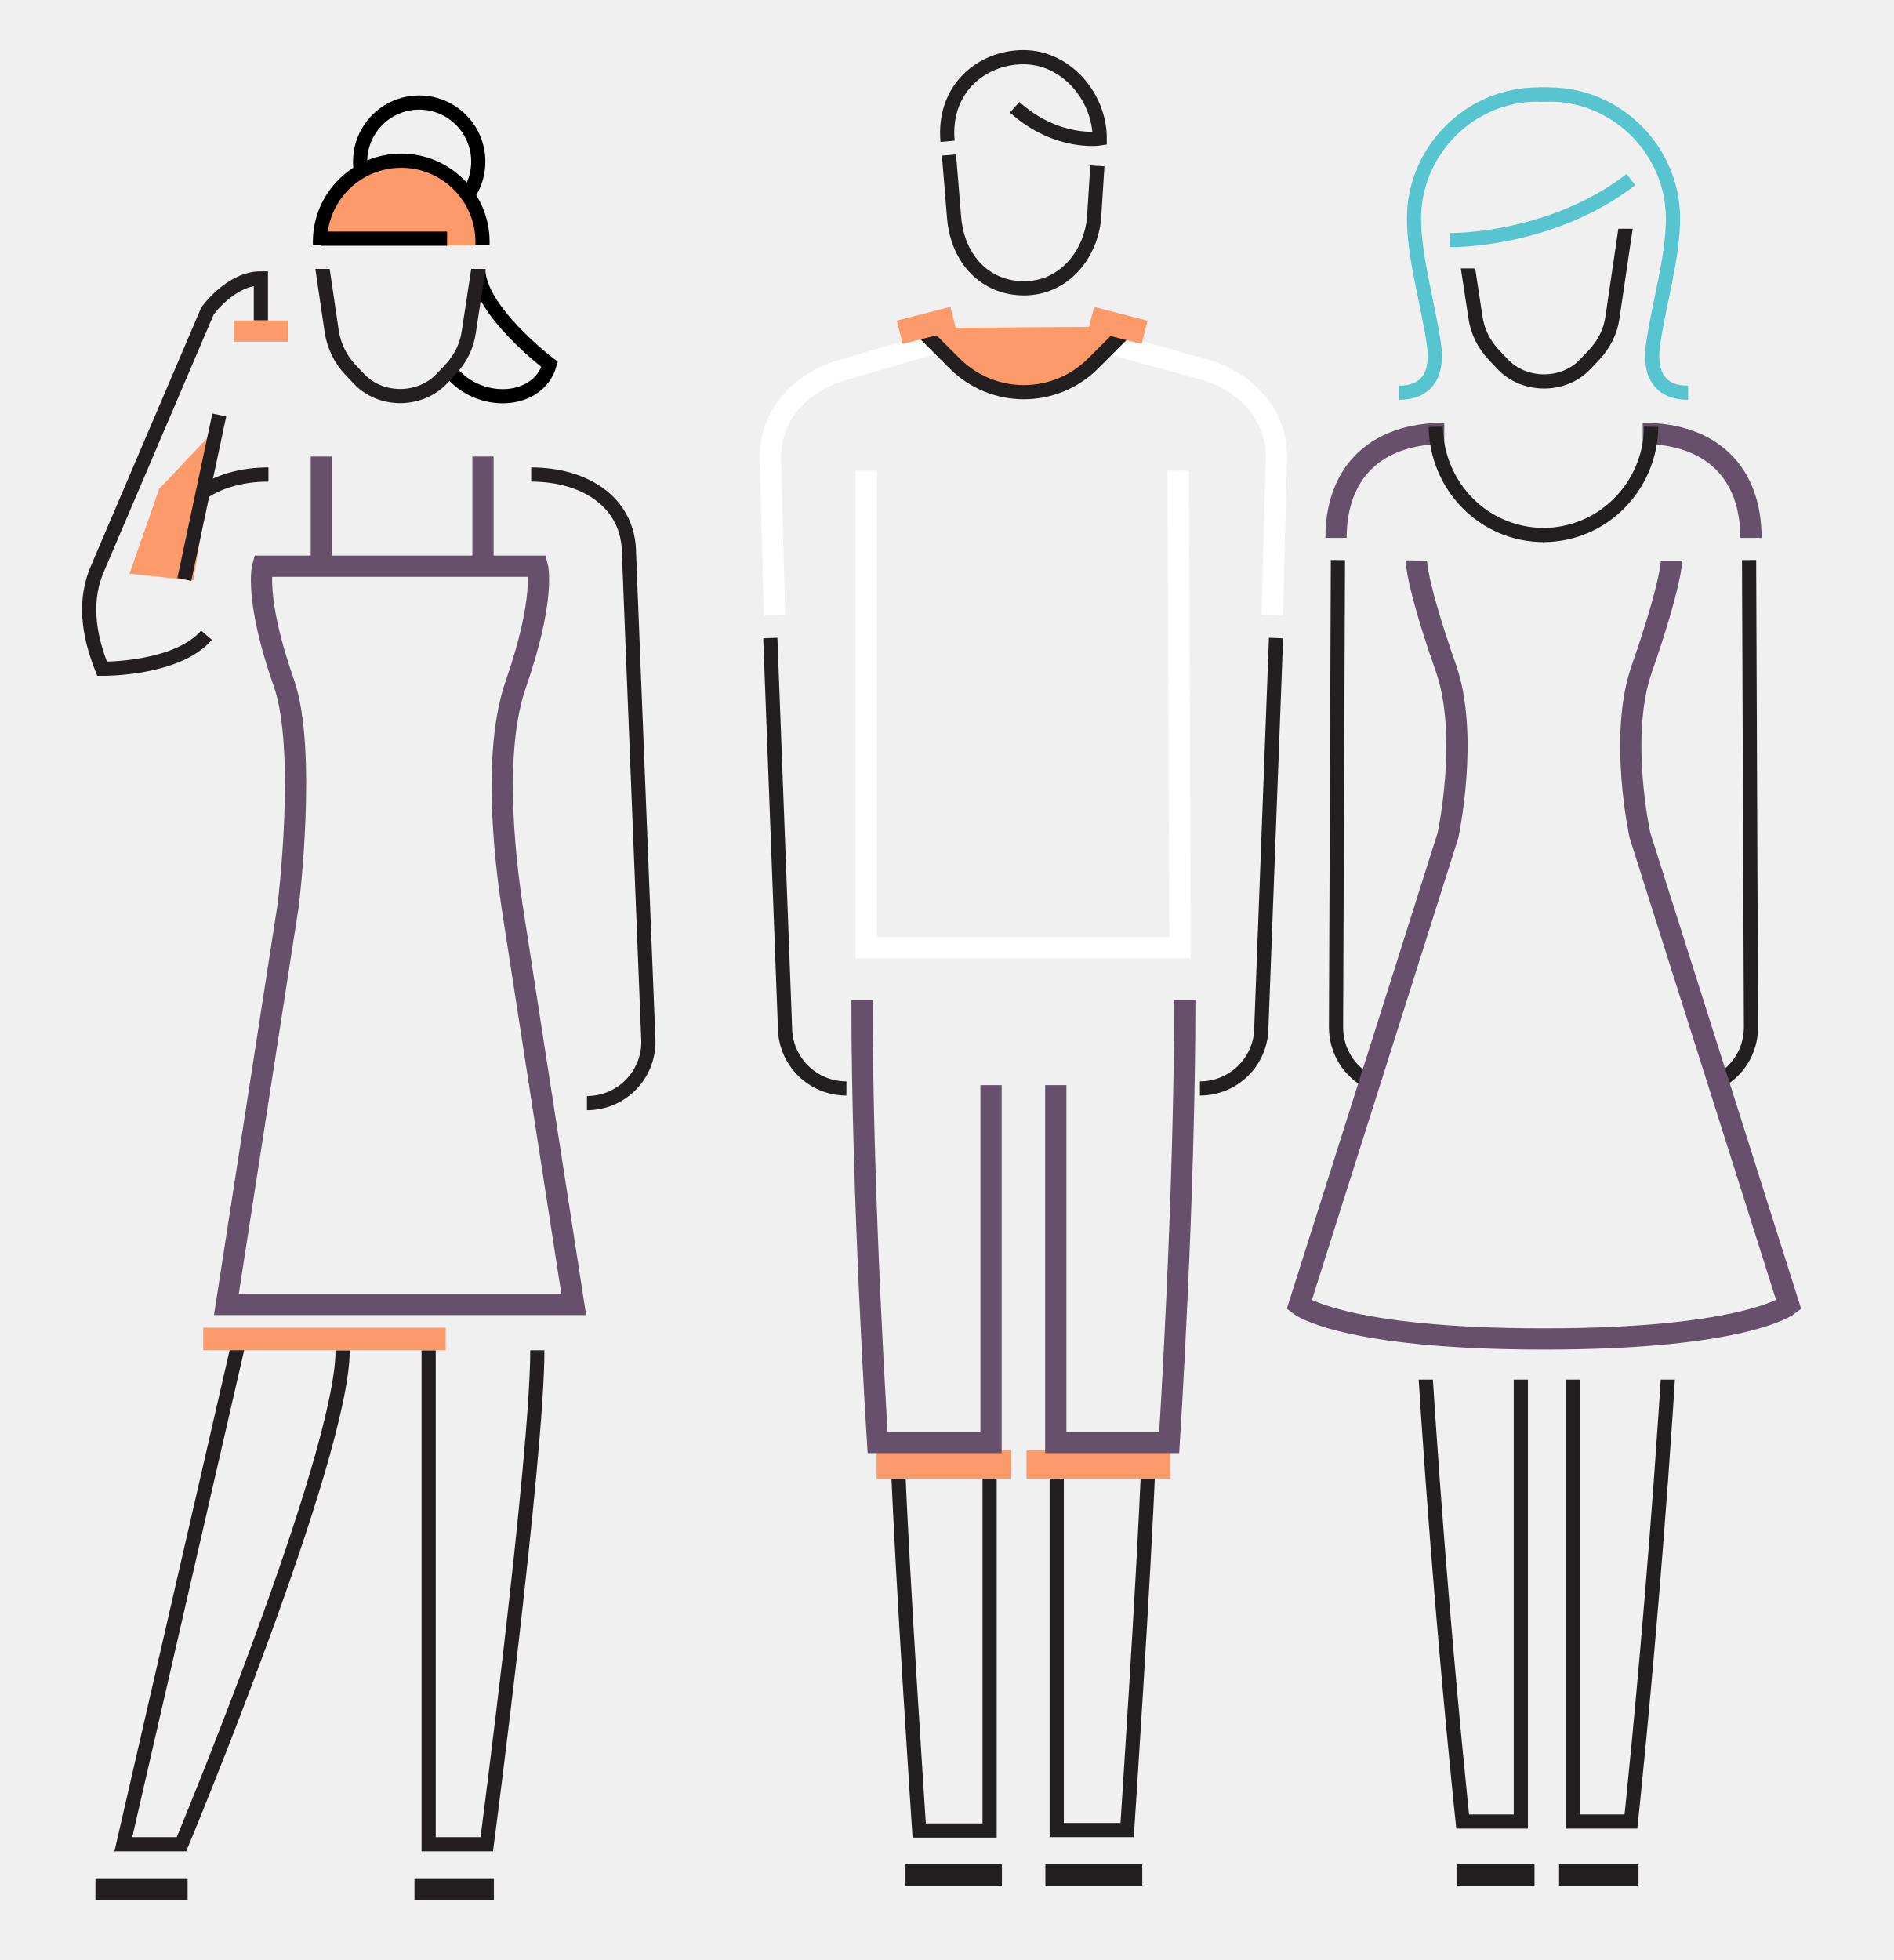
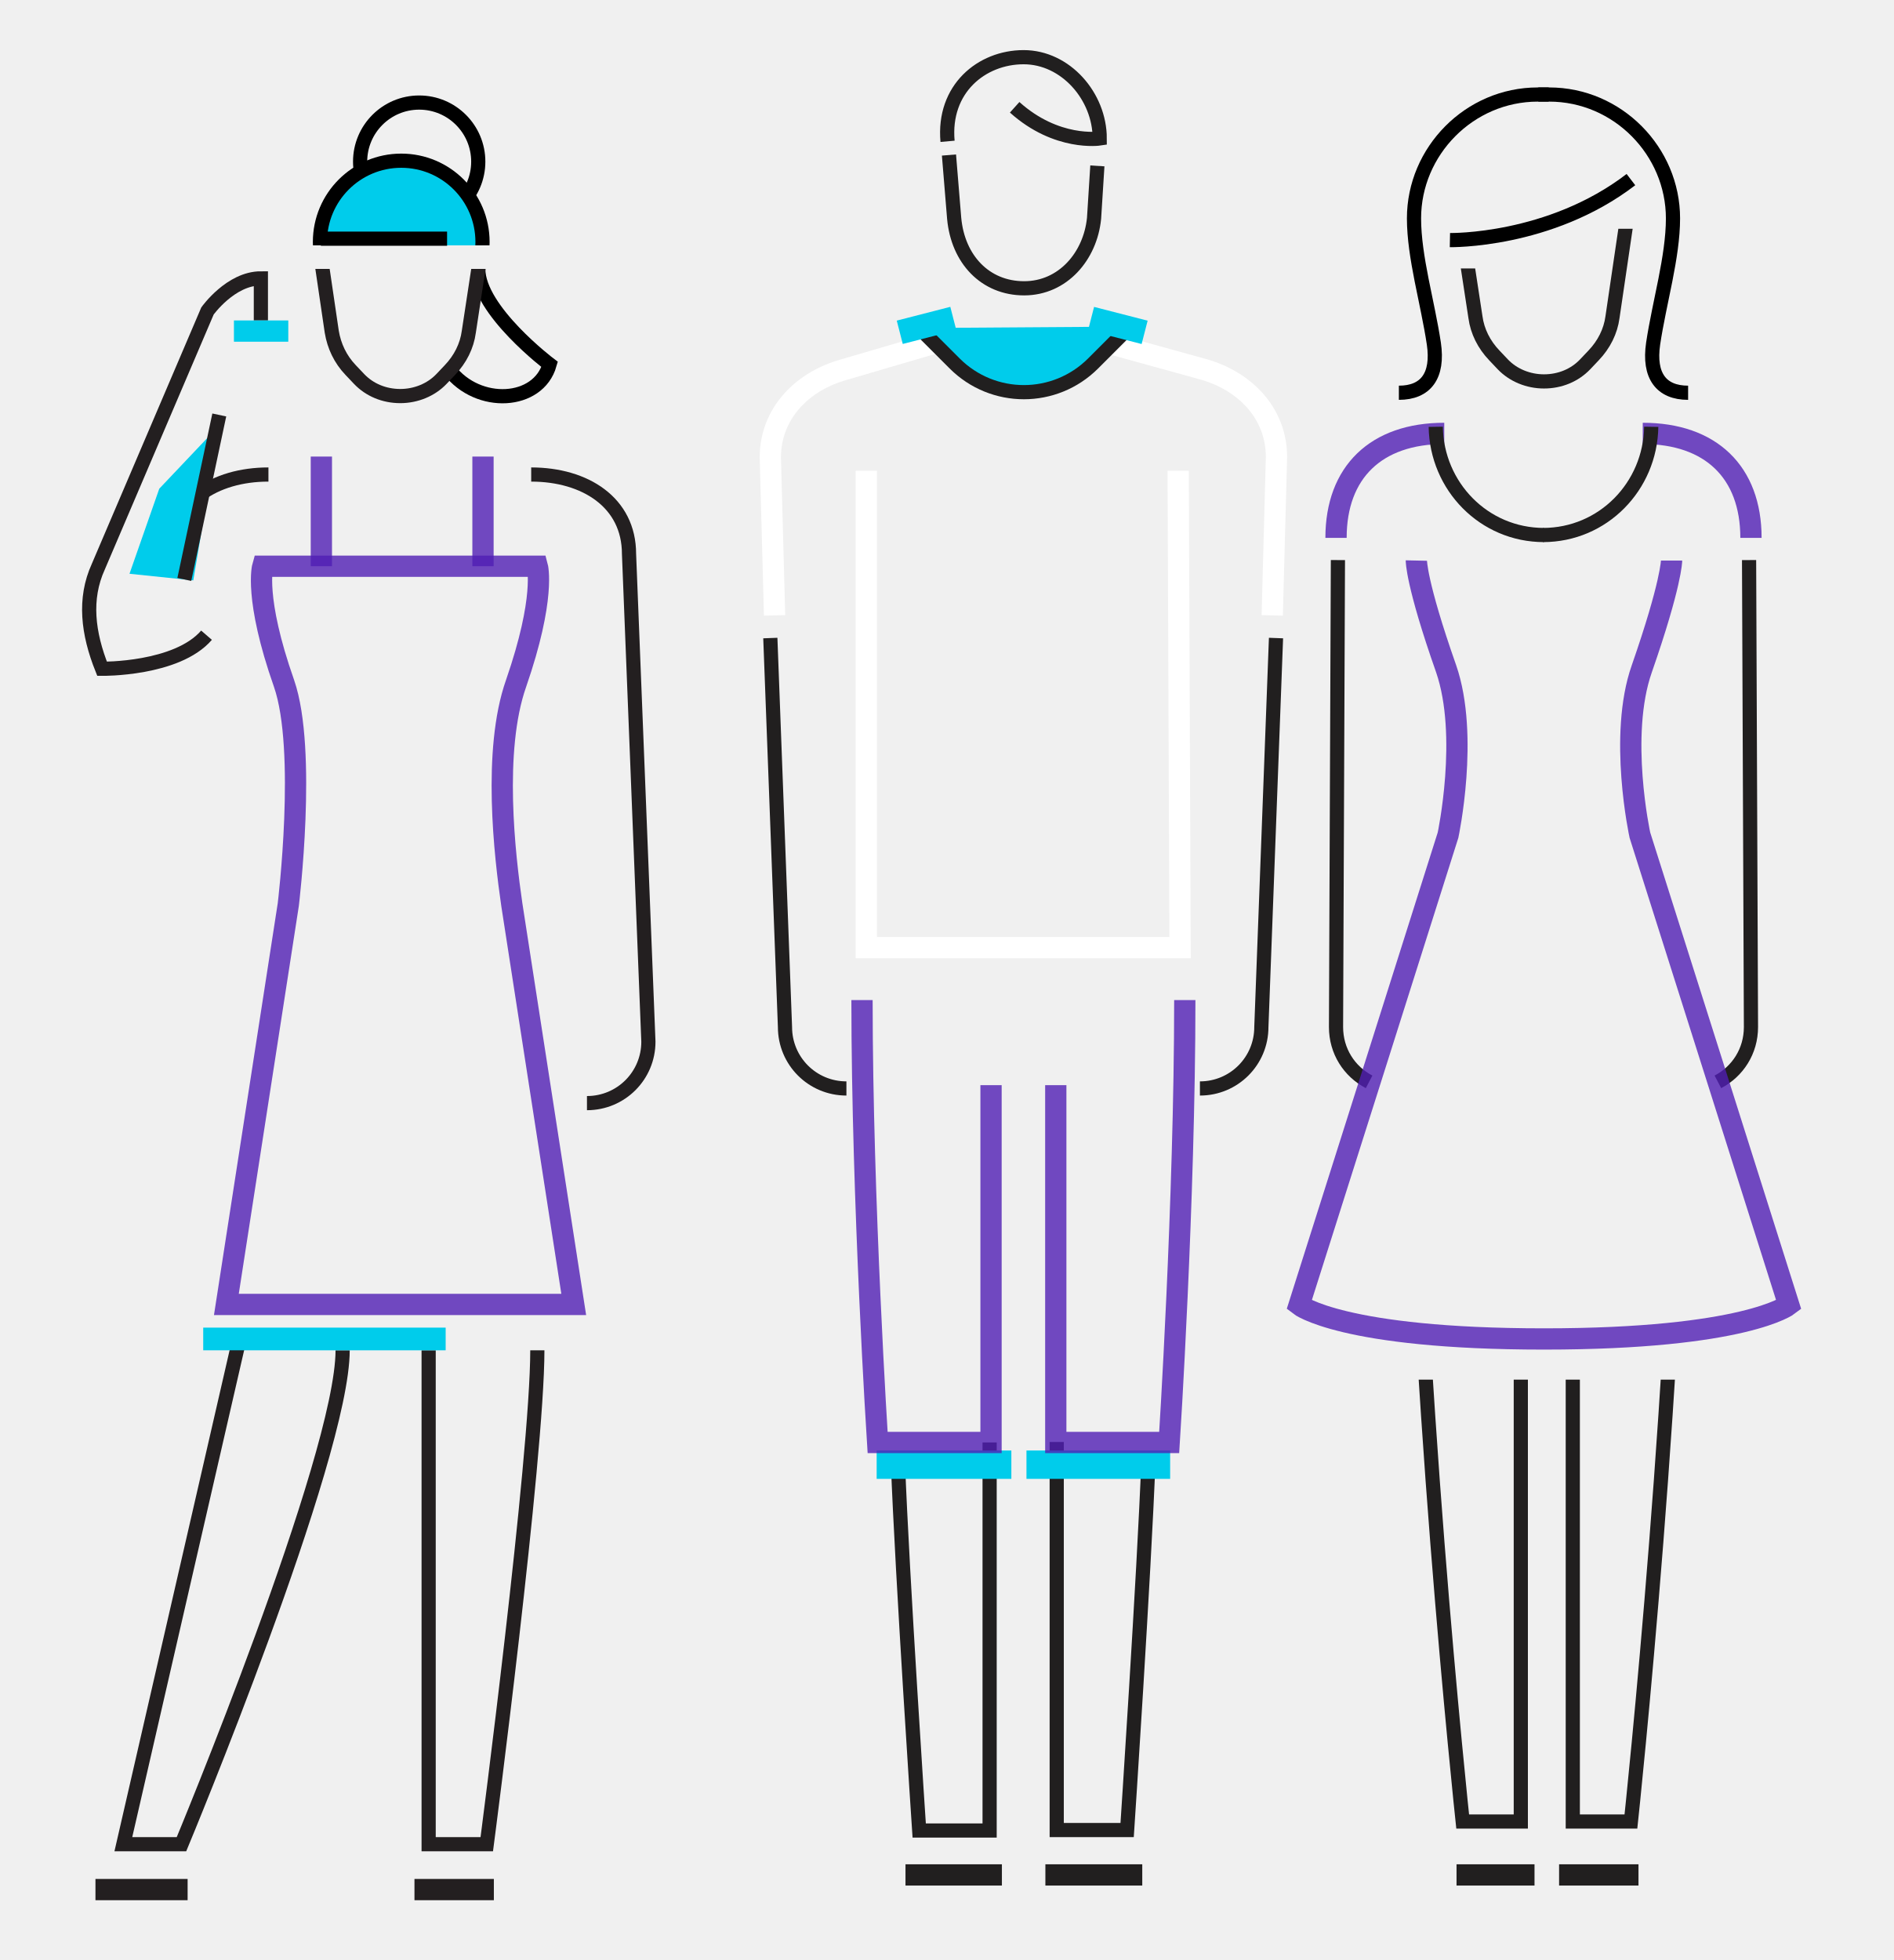
<svg xmlns="http://www.w3.org/2000/svg" xmlns:xlink="http://www.w3.org/1999/xlink" version="1.1" id="Layer_1" x="0px" y="0px" viewBox="0 0 400.7 414.7" style="enable-background:new 0 0 400.7 414.7;" xml:space="preserve">
  <style type="text/css">
	.st0{fill:none;stroke:#211F1F;stroke-width:3;stroke-miterlimit:10;}
- 	.st1{fill:none;stroke:#67506C;stroke-width:4.5;stroke-miterlimit:10;}
- 	.st2{fill:none;stroke:#56C5D0;stroke-width:3;stroke-miterlimit:10;}
+ 	.st1{fill:none;stroke:#501eb4;stroke-width:4.5;stroke-miterlimit:10;opacity:0.8;}
+ 	.st2{fill:none;stroke:#000000;stroke-width:3;stroke-miterlimit:10;}
	.st3{clip-path:url(#XMLID_2_);fill:none;stroke:#211F1F;stroke-width:3;stroke-miterlimit:10;}
	.st4{clip-path:url(#XMLID_3_);}
	.st5{fill:none;stroke:#211F1F;stroke-width:4.5;stroke-miterlimit:10;}
	.st6{fill:none;stroke:#00B48D;stroke-width:3;stroke-miterlimit:10;}
- 	.st7{fill:none;stroke:#FD9A69;stroke-width:6;stroke-miterlimit:10;}
+ 	.st7{fill:none;stroke:#00CCEB;stroke-width:6;stroke-miterlimit:10;}
	.st8{fill:none;stroke:#FFFFFF;stroke-width:4.5;stroke-miterlimit:10;}
- 	.st9{fill:#FD9A69;stroke:#211F1F;stroke-width:3;stroke-miterlimit:10;}
- 	.st10{fill:#FD9A69;}
+ 	.st9{fill:#00CCEB;stroke:#211F1F;stroke-width:3;stroke-miterlimit:10;}
+ 	.st10{fill:#00CCEB;}
	.st11{clip-path:url(#XMLID_4_);fill:none;stroke:#000000;stroke-width:3;stroke-miterlimit:10;}
	.st12{fill:none;stroke:#000000;stroke-width:3;stroke-miterlimit:10;}
	.st13{fill:none;stroke:#231F20;stroke-width:3;stroke-miterlimit:10;}
	.st14{fill:none;stroke:#231F20;stroke-width:4.5;stroke-miterlimit:10;}
- 	.st15{clip-path:url(#XMLID_5_);fill:#FD9A69;stroke:#000000;stroke-width:3;stroke-miterlimit:10;}
+ 	.st15{clip-path:url(#XMLID_5_);fill:#00CCEB;stroke:#000000;stroke-width:3;stroke-miterlimit:10;}
	.st16{clip-path:url(#XMLID_6_);fill:none;stroke:#231F20;stroke-width:3;stroke-miterlimit:10;}
	.st17{fill:none;stroke:#F0F0F0;stroke-width:3;stroke-miterlimit:10;}
</style>
  <g>
    <g id="XMLID_111_">
      <g id="XMLID_138_">
        <path id="XMLID_140_" class="st0" d="M289.7,228.9c-4.2-2.2-7-6.5-7-11.6l0.4-98.8" />
        <path id="XMLID_139_" class="st0" d="M363.5,228.9c4.2-2.2,7-6.5,7-11.6l-0.4-98.8" />
      </g>
      <g id="XMLID_135_">
        <g id="XMLID_136_">
          <path id="XMLID_137_" class="st1" d="M282.7,113.8c0-13.9,8.5-22.1,22.9-22.1" />
        </g>
      </g>
      <g id="XMLID_132_">
        <g id="XMLID_133_">
          <path id="XMLID_134_" class="st1" d="M370.5,113.8c0-13.9-8.5-22.1-22.9-22.1" />
        </g>
      </g>
      <g id="XMLID_129_">
        <path id="XMLID_131_" class="st0" d="M303.8,90.3c0.2,12.6,10.2,22.9,22.9,22.9" />
        <path id="XMLID_130_" class="st0" d="M349.4,90.3c-0.2,12.6-10.2,22.9-22.9,22.9" />
      </g>
      <g id="XMLID_120_">
        <g id="XMLID_122_">
          <g id="XMLID_126_">
            <path id="XMLID_128_" class="st2" d="M296,83.1c5.7,0,8.4-3.6,7.4-10.4c-1.3-8.7-4.2-18.3-4.2-26.5c0-14.2,11.7-26.2,26.2-26.2       h2.3" />
            <path id="XMLID_127_" class="st2" d="M357.2,83.1c-5.7,0-8.4-3.6-7.4-10.4c1.3-8.7,4.2-18.3,4.2-26.5       c0-14.2-11.7-26.2-26.2-26.2h-2.3" />
          </g>
          <g id="XMLID_123_">
            <defs>
              <polygon id="XMLID_124_" points="347.2,85.6 306,85.6 306,56.8 328,56.8 335.3,48.4 348.4,48.4       " />
            </defs>
            <clipPath id="XMLID_2_">
              <use xlink:href="#XMLID_124_" style="overflow:visible;" />
            </clipPath>
            <path id="XMLID_125_" class="st3" d="M344.1,47.4l-2.9,19.7c-0.4,3-1.8,5.8-4,8.1l-1.8,1.9c-2.2,2.3-5.3,3.6-8.7,3.6l0,0l0,0       c-3.3,0-6.5-1.3-8.7-3.6l-1.8-1.9c-2.2-2.3-3.6-5.1-4-8.1l-2.2-14.4" />
          </g>
        </g>
        <path id="XMLID_121_" class="st2" d="M306.8,50.8c0,0,21.1,0.4,38.3-12.8" />
      </g>
      <path id="XMLID_119_" class="st1" d="M353.7,118.6c0,0,0,4.8-6.3,22.9c-5,14.2-0.4,35.2-0.4,35.2l0,0c10.5,33.1,21,66.2,31.5,99.4    c0,0-9.2,7.2-51.8,7.2h0c-42.7,0-51.8-7.2-51.8-7.2c10.5-33.1,21-66.2,31.5-99.4l0,0c0,0,4.5-21-0.4-35.2    c-6.4-18.2-6.3-22.9-6.3-22.9" />
      <g id="XMLID_112_">
        <defs>
          <rect id="XMLID_113_" x="295.2" y="291.9" width="63.3" height="109.5" />
        </defs>
        <clipPath id="XMLID_3_">
          <use xlink:href="#XMLID_113_" style="overflow:visible;" />
        </clipPath>
        <g id="XMLID_114_" class="st4">
          <line id="XMLID_118_" class="st5" x1="308.2" y1="396.7" x2="324.7" y2="396.7" />
          <line id="XMLID_117_" class="st5" x1="346.7" y1="396.7" x2="329.9" y2="396.7" />
          <path id="XMLID_116_" class="st0" d="M321.8,246.2v139.2h-12.3c0,0-10.7-99.9-10.7-172.2l7.3-22.3" />
          <path id="XMLID_115_" class="st0" d="M332.8,246.2l0,139.2h12.3c0,0,10.7-99.9,10.7-172.2l-7.3-22.3" />
        </g>
      </g>
    </g>
    <g id="XMLID_84_">
      <g id="XMLID_107_">
        <path id="XMLID_110_" class="st0" d="M200.5,29.9c-1-11.1,7.2-17.8,16.1-17.8c8.9,0,16.1,8.3,16.1,17.2c0,0-9.1,1.4-18-6.6" />
        <path id="XMLID_109_" class="st0" d="M200.8,32.8l1.1,13.4c0.8,8.7,6.6,14.8,14.8,14.8c8.2,0,14-6.8,14.8-14.8l0.7-11.1" />
        <path id="XMLID_108_" class="st6" d="M207.1,18.7" />
      </g>
      <g id="XMLID_85_">
        <g id="XMLID_101_">
          <path id="XMLID_106_" class="st0" d="M190,309.4c0.9,24.1,4.5,77.9,4.5,77.9h14.9v-82.1" />
          <path id="XMLID_105_" class="st0" d="M243,309.1c-0.9,23.9-4.5,78.1-4.5,78.1h-14.9v-82.1" />
          <g id="XMLID_102_">
            <line id="XMLID_104_" class="st5" x1="191.6" y1="396.7" x2="212" y2="396.7" />
            <line id="XMLID_103_" class="st5" x1="221.2" y1="396.7" x2="241.7" y2="396.7" />
          </g>
        </g>
        <g id="XMLID_98_">
          <line id="XMLID_100_" class="st7" x1="185.5" y1="309.9" x2="214" y2="309.9" />
          <line id="XMLID_99_" class="st7" x1="247.6" y1="309.9" x2="217.2" y2="309.9" />
        </g>
        <path id="XMLID_97_" class="st8" d="M183.3,99.6c0,0,0,92.2,0,100.9h66.4l-0.4-100.9" />
        <g id="XMLID_89_">
          <g id="XMLID_91_">
            <path id="XMLID_96_" class="st0" d="M179.1,230.3c-7.2,0-13-5.8-13-13l-3.1-82.3" />
            <g id="XMLID_92_">
              <path id="XMLID_95_" class="st8" d="M163.9,130.2L163,96.8c0-9.2,6.6-16.1,15.6-18.6l19.1-5.6" />
              <path id="XMLID_94_" class="st0" d="M253.9,230.3c7.2,0,13-5.8,13-13l3.1-82.3" />
              <path id="XMLID_93_" class="st8" d="M269.2,130.2l0.9-33.5c0-9.2-6.6-16.1-15.6-18.6l-19.2-5.3" />
            </g>
          </g>
          <path id="XMLID_90_" class="st9" d="M194.5,69.4l7.5,7.5c8.1,8.1,21.2,8.1,29.3,0l7.8-7.8" />
          <rect x="190.2" y="66.3" transform="matrix(0.9685 -0.2491 0.2491 0.9685 -10.9723 51.0029)" class="st10" width="11.7" height="5.1" />
          <rect x="230.7" y="66.3" transform="matrix(-0.9685 -0.2491 0.2491 -0.9685 448.4836 194.4675)" class="st10" width="11.7" height="5.1" />
        </g>
        <g id="XMLID_86_">
          <path id="XMLID_88_" class="st1" d="M182.4,211.6c0,42.4,3.3,93.6,3.3,93.6h24v-75.6" />
          <path id="XMLID_87_" class="st1" d="M250.7,211.6c0,42.4-3.3,93.6-3.3,93.6h-24v-75.6" />
        </g>
      </g>
    </g>
    <g>
      <g id="XMLID_81_">
        <defs>
          <polygon id="XMLID_82_" points="102.2,55.8 97.6,74.8 97.6,74.8 90.7,87.8 121.3,88.8 121.3,72.3     " />
        </defs>
        <clipPath id="XMLID_4_">
          <use xlink:href="#XMLID_82_" style="overflow:visible;" />
        </clipPath>
        <path id="XMLID_83_" class="st11" d="M95.1,78.3c6.1,7.9,18.8,7.2,21.2-1.2c0,0-15.1-11.4-15.1-20.2" />
      </g>
      <circle id="XMLID_80_" class="st12" cx="88.7" cy="34.2" r="12.5" />
      <path id="XMLID_79_" class="st13" d="M112.4,100.4c11.4,0,20.7,5.9,20.7,16.8l4.1,103.2c0,7.2-5.8,13-13,13" />
      <path id="XMLID_78_" class="st13" d="M56.8,100.4c-11.4,0-20.7,5.9-20.7,16.8" />
      <path id="XMLID_77_" class="st13" d="M72.5,285.7c0,22.6-34.1,104.5-34.1,104.5H26.1l24.8-107.9" />
      <path id="XMLID_76_" class="st13" d="M113.7,285.7c0,22.6-10.7,104.5-10.7,104.5H90.7l0-104.5" />
      <line id="XMLID_75_" class="st14" x1="39.7" y1="399.8" x2="20.2" y2="399.8" />
      <line id="XMLID_74_" class="st14" x1="104.5" y1="399.8" x2="87.7" y2="399.8" />
      <path id="XMLID_73_" class="st1" d="M113.7,119.8c0,0,1.8,6.6-4.5,24.8c-5,14.2-2.4,36.5-0.9,46.8l13.1,84.6l-73.5,0l13.1-84.6    c0,0,4-32.7-0.9-46.8c-6.4-18.2-4.5-24.8-4.5-24.8S102.5,119.8,113.7,119.8z" />
      <g id="XMLID_70_">
        <defs>
          <rect id="XMLID_71_" x="58.9" y="22.3" transform="matrix(-1 -1.224647e-16 1.224647e-16 -1 169.6259 74.2055)" width="51.9" height="29.7" />
        </defs>
        <clipPath id="XMLID_5_">
          <use xlink:href="#XMLID_71_" style="overflow:visible;" />
        </clipPath>
        <circle id="XMLID_72_" class="st15" cx="84.9" cy="51.2" r="17.2" />
      </g>
      <g id="XMLID_67_">
        <defs>
          <rect id="XMLID_68_" x="63.1" y="56.9" transform="matrix(-1 -1.224647e-16 1.224647e-16 -1 168.7834 144.6998)" width="42.6" height="30.9" />
        </defs>
        <clipPath id="XMLID_6_">
          <use xlink:href="#XMLID_68_" style="overflow:visible;" />
        </clipPath>
        <path id="XMLID_69_" class="st16" d="M67.3,50.5l2.9,19.7c0.5,3,1.8,5.8,4,8.1l1.8,1.9c2.2,2.3,5.3,3.6,8.7,3.6l0,0l0,0     c3.3,0,6.5-1.3,8.7-3.6l1.8-1.9c2.2-2.3,3.6-5.1,4-8.1l3-19.7" />
      </g>
      <line id="XMLID_66_" class="st12" x1="94.6" y1="50.5" x2="67.9" y2="50.5" />
      <line id="XMLID_65_" class="st1" x1="68" y1="96.6" x2="68" y2="119.8" />
      <line id="XMLID_64_" class="st1" x1="102.2" y1="96.6" x2="102.2" y2="119.8" />
      <g id="XMLID_60_">
        <path id="XMLID_63_" class="st13" d="M55.2,67.8v-8.9c-6.4,0-11.3,6.9-11.3,6.9l-23.1,54.1c-3.1,6.8-2.2,14.1,0.8,21.6     c0,0,15.8,0.2,22.1-7.1" />
        <line id="XMLID_62_" class="st17" x1="59.8" y1="84.5" x2="54.2" y2="70.1" />
        <rect id="XMLID_61_" x="49.5" y="67.8" class="st10" width="11.5" height="4.5" />
      </g>
      <polygon id="XMLID_59_" class="st10" points="46.4,90 40.9,122.8 27.4,121.4 33.7,103.4   " />
      <line id="XMLID_58_" class="st13" x1="46.4" y1="87.8" x2="39" y2="122.6" />
      <rect id="XMLID_57_" x="43" y="280.9" class="st10" width="51.3" height="4.8" />
    </g>
  </g>
</svg>
